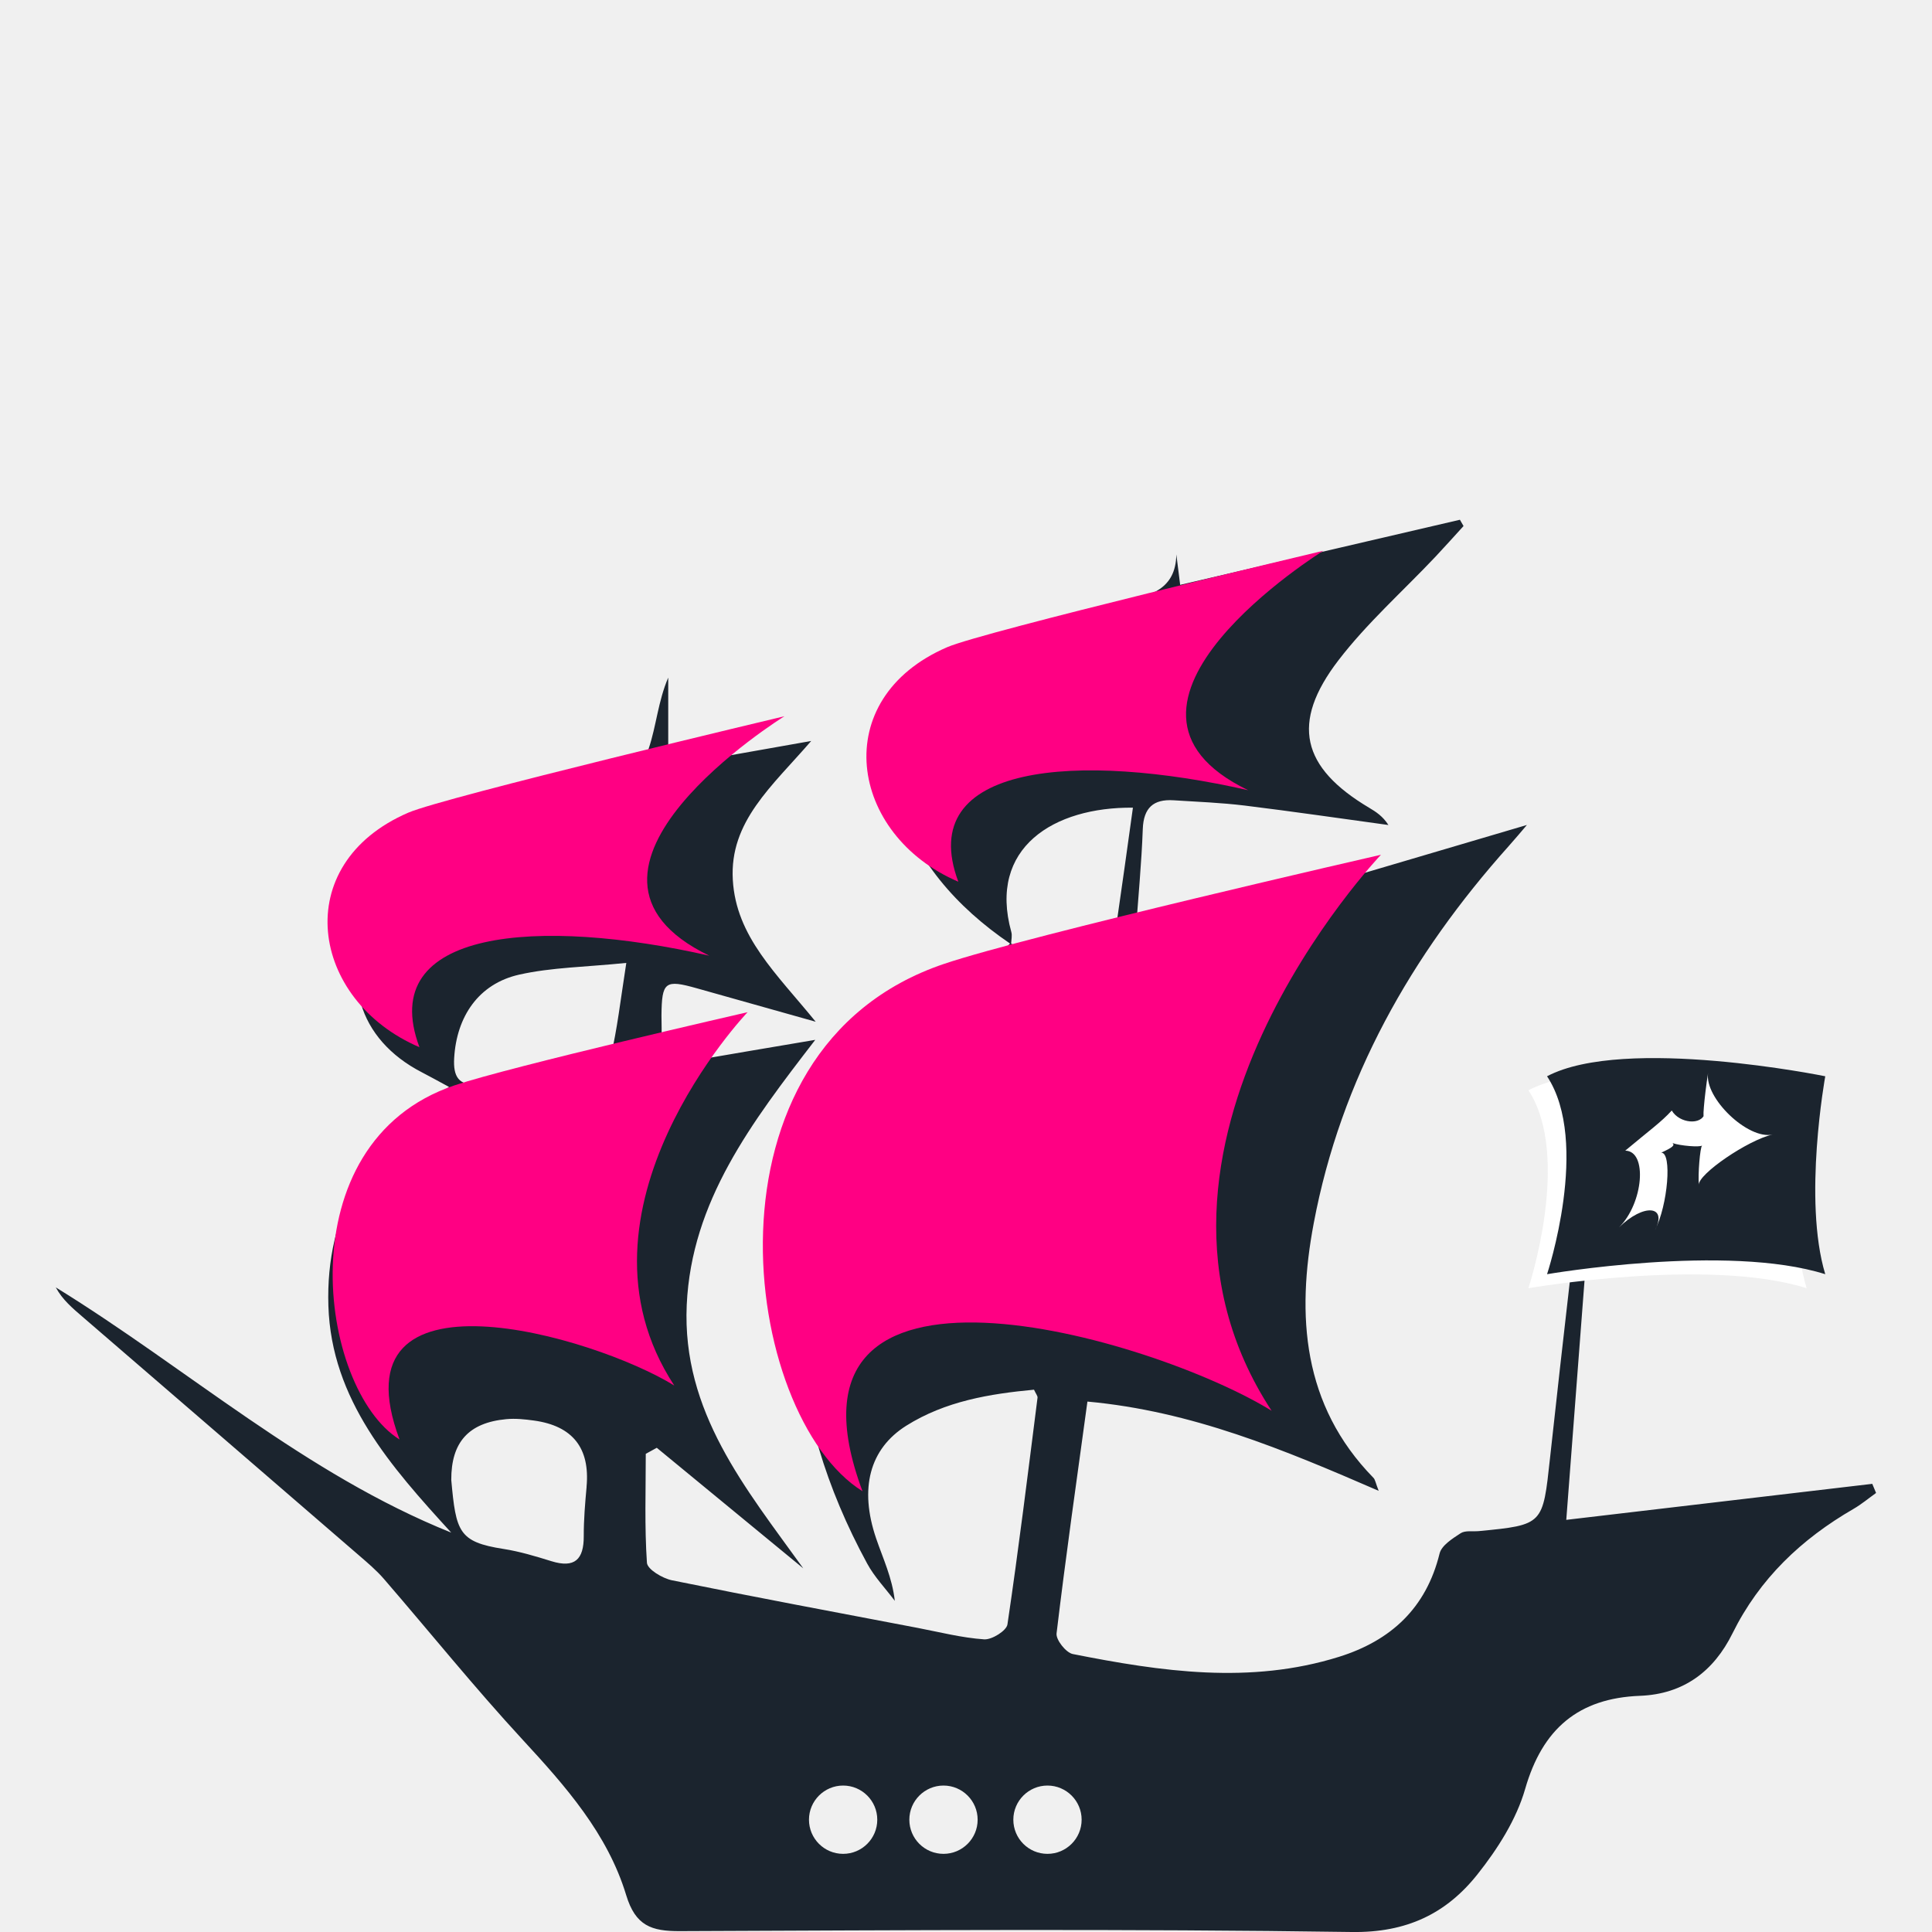
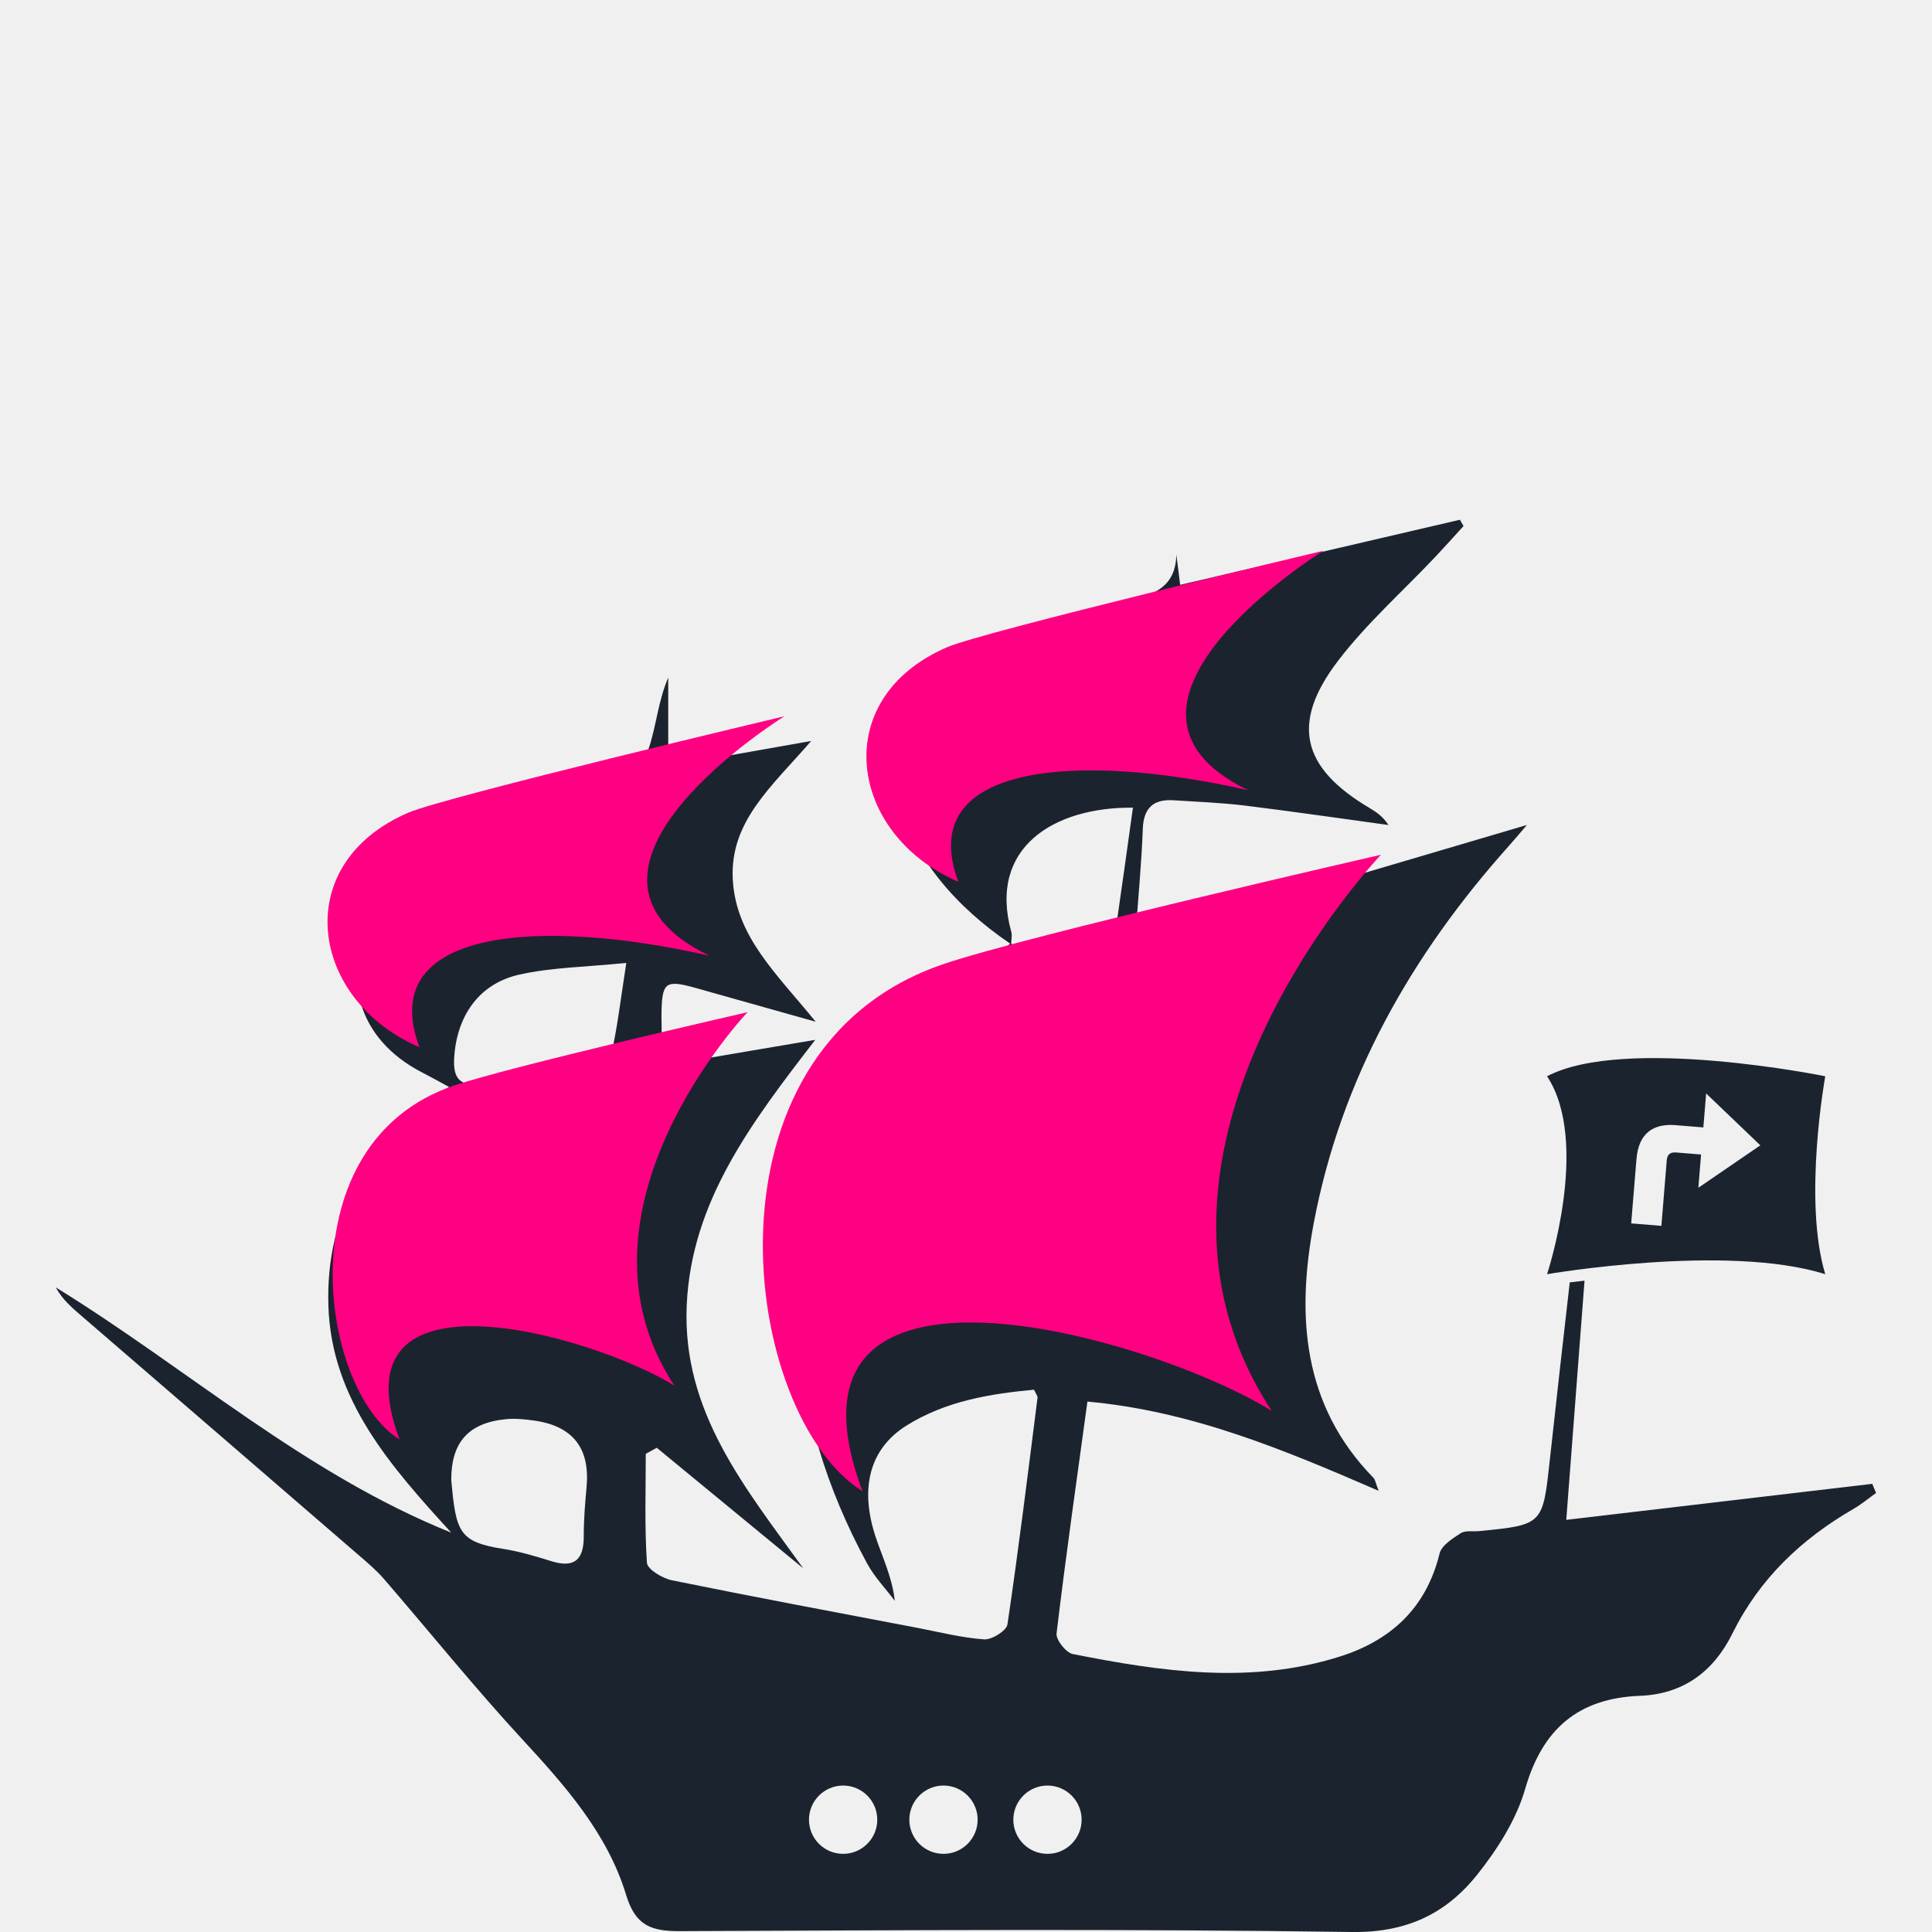
<svg xmlns="http://www.w3.org/2000/svg" id="Layer_1" viewBox="0 0 400 400">
  <defs>
-     <style>.cls-1{fill:#fff;}.cls-2{fill:#ff0083;}.cls-3{fill:#1b242e;}</style>
+     <style>.cls-1{fill:#ff0083;}.cls-2{fill:#1b242e;}</style>
  </defs>
-   <path class="cls-3" d="m387.67,307.21c-20.78,2.44-41.56,4.89-63.39,7.46,2.27-29.71,4.43-58.05,6.59-86.4-.53-.03-1.06-.06-1.58-.09-2.81,24.58-5.71,49.15-8.38,73.74-1.5,13.76-1.33,13.78-14.73,15.08-1.28.12-2.82-.18-3.77.44-1.69,1.1-3.95,2.52-4.36,4.2-2.78,11.31-10.09,18.03-20.83,21.39-18.4,5.75-36.8,3.05-55.11-.58-1.41-.28-3.52-2.95-3.36-4.27,1.89-15.84,4.15-31.64,6.39-48,21.62,1.98,40.59,9.93,60.3,18.48-.65-1.66-.72-2.33-1.09-2.7-14.73-15.07-15.95-33.65-12.36-52.68,5.63-29.9,20.18-55.54,40.37-78.1,1.35-1.51,2.65-3.07,3.77-4.38-26.62,7.86-53.21,15.71-81.11,23.94.65-9.17,1.33-16.12,1.58-23.09.16-4.4,2.2-6.23,6.39-5.96,4.9.31,9.82.5,14.69,1.09,9.94,1.22,19.86,2.67,29.78,4.03-1.18-1.84-2.58-2.73-4.01-3.58-13.99-8.33-16.29-17.54-6.36-30.5,5.93-7.74,13.37-14.33,20.1-21.46,1.97-2.09,3.88-4.24,5.82-6.36-.25-.43-.5-.87-.75-1.3-19.16,4.46-38.31,8.92-57.92,13.48-.32-2.56-.55-4.43-.79-6.3-.13,7.3-5.44,8.51-10.83,9.87-14.13,3.56-28.07,7.68-39.41,17.47-6.98,6.03-10.69,13.62-7.88,22.82,3.98,13.04,12.54,22.81,23.69,30.4-1.07,1.03-1.98,2.63-3.23,2.98-15.43,4.2-25.69,14.37-31.64,28.63-13.77,32.99-11.79,65.37,5.29,96.76,1.51,2.79,3.8,5.15,5.72,7.72-.54-4.81-2.46-8.79-3.87-12.94-3.51-10.31-1.37-18.53,6.24-23.32,8.1-5.09,17.27-6.6,26.45-7.46.41.89.77,1.3.73,1.65-1.99,15.66-3.91,31.33-6.23,46.95-.19,1.3-3.23,3.2-4.82,3.09-4.64-.32-9.22-1.5-13.81-2.38-16.94-3.23-33.9-6.4-50.8-9.84-1.98-.4-5.12-2.27-5.21-3.64-.51-7.49-.24-15.03-.24-22.55.76-.42,1.52-.84,2.28-1.25,10.11,8.32,20.22,16.64,30.33,24.96-11.95-16.61-25.13-32.4-24.13-54.53.98-21.48,13.41-37.77,26.61-54.89-10.05,1.71-18.43,3.1-26.79,4.56-3.63.63-5.25-.8-5.05-4.46.09-1.7,0-3.42,0-5.13.07-7.01.72-7.51,7.34-5.64,7.58,2.14,15.17,4.27,24.59,6.92-8.15-10.02-16.48-17.59-17.16-29.38-.7-12.08,8.09-19.33,16.23-28.75-10.84,1.92-19.73,3.49-29.6,5.24v-18.36c-2.11,4.9-2.46,9.99-4.04,14.68-.83,2.46-3.45,5.18-5.89,6.07-5.57,2.05-11.67,2.61-17.29,4.56-13.3,4.6-25.72,10.78-33.3,23.47-7.69,12.86-3.73,26.13,9.53,32.95,1.48.76,2.94,1.58,5.61,3.02-16.77,10.97-25.6,26.11-24.98,45.33.62,19.46,12.95,33.27,25.43,46.94-30.28-12.16-54.48-33.89-81.87-50.77,1.39,2.58,3.49,4.32,5.55,6.1,19.09,16.46,38.17,32.92,57.24,49.4,1.77,1.53,3.58,3.06,5.11,4.82,9.59,11.1,18.8,22.54,28.74,33.31,8.92,9.66,17.6,19.48,21.46,32.21,1.92,6.34,5.24,7.46,11.08,7.44,46.38-.19,92.77-.5,139.14.18,11.37.17,19.59-3.82,26.04-11.96,4.16-5.24,8.04-11.33,9.86-17.67,3.58-12.45,11.04-18.78,23.77-19.27,9.07-.35,15.29-5.12,19.15-12.92,5.61-11.34,14.27-19.54,25.06-25.78,1.64-.95,3.12-2.19,4.67-3.3-.26-.62-.52-1.25-.78-1.87Zm-266.22.6c-.31,3.4-.6,6.82-.59,10.23.02,4.83-1.87,6.69-6.72,5.18-3.25-1.01-6.56-2.01-9.91-2.53-9.27-1.45-9.83-3.54-10.8-14.28-.03-7.8,3.57-11.86,11.4-12.59,1.89-.18,3.84.03,5.73.29q11.99,1.66,10.88,13.71Zm4.97-88.94c-.34,1.45-2.86,3.15-4.56,3.38-7.6,1.01-15.27,1.55-22.91,2.23-4,.36-5.14-1.6-4.92-5.4.49-8.6,5.05-15.4,13.45-17.29,6.71-1.51,13.75-1.57,22.19-2.43-1.23,7.87-1.88,13.77-3.25,19.5Zm48.14,164.95c-3.91,0-7.07-3.17-7.07-7.07s3.17-7.07,7.07-7.07,7.07,3.17,7.07,7.07-3.17,7.07-7.07,7.07Zm20.78,0c-3.91,0-7.07-3.17-7.07-7.07s3.17-7.07,7.07-7.07,7.07,3.17,7.07,7.07-3.17,7.07-7.07,7.07Zm14-188.45c.04-.81.25-1.67.04-2.42-4.84-17.45,8.81-25.89,25.18-25.73-1.17,8.39-2.31,16.66-3.52,24.93-.08.57-.58,1.45-1,1.53-6.84,1.26-13.51,4.99-20.71,1.69Zm7.53,188.45c-3.91,0-7.07-3.17-7.07-7.07s3.17-7.07,7.07-7.07,7.07,3.17,7.07,7.07-3.17,7.07-7.07,7.07Z" />
+   <path class="cls-2" d="m387.67,307.21c-20.78,2.44-41.56,4.89-63.39,7.46,1.29-16.87,2.54-33.29,3.78-49.52-1.08.12-2.1.24-3.06.35-1.39,12.14-2.77,24.27-4.09,36.42-1.5,13.76-1.33,13.78-14.73,15.08-1.28.12-2.82-.18-3.77.44-1.69,1.1-3.95,2.52-4.36,4.2-2.78,11.31-10.09,18.03-20.83,21.39-18.4,5.75-36.8,3.05-55.11-.58-1.41-.28-3.52-2.95-3.36-4.27,1.89-15.84,4.15-31.64,6.39-48,21.62,1.98,40.59,9.93,60.3,18.48-.65-1.66-.72-2.33-1.09-2.7-14.73-15.07-15.95-33.65-12.36-52.68,5.63-29.9,20.18-55.54,40.37-78.1,1.35-1.51,2.65-3.07,3.77-4.38-26.62,7.86-53.21,15.71-81.11,23.94.65-9.17,1.33-16.12,1.58-23.09.16-4.4,2.2-6.23,6.39-5.96,4.9.31,9.82.5,14.69,1.09,9.94,1.22,19.86,2.67,29.78,4.03-1.18-1.84-2.58-2.73-4.01-3.58-13.99-8.33-16.29-17.54-6.36-30.5,5.93-7.74,13.37-14.33,20.1-21.46,1.97-2.09,3.88-4.24,5.82-6.36-.25-.43-.5-.87-.75-1.3-19.16,4.46-38.31,8.92-57.92,13.48-.32-2.56-.55-4.43-.79-6.3-.13,7.3-5.44,8.51-10.83,9.87-14.13,3.56-28.07,7.68-39.41,17.47-6.98,6.03-10.69,13.62-7.88,22.82,3.98,13.04,12.54,22.81,23.69,30.4-1.07,1.03-1.98,2.63-3.23,2.98-15.43,4.2-25.69,14.37-31.64,28.63-13.77,32.99-11.79,65.37,5.29,96.76,1.51,2.79,3.8,5.15,5.72,7.72-.54-4.81-2.46-8.79-3.87-12.94-3.51-10.31-1.37-18.53,6.24-23.32,8.1-5.09,17.27-6.6,26.45-7.46.41.89.77,1.3.73,1.65-1.99,15.66-3.91,31.33-6.23,46.95-.19,1.3-3.23,3.2-4.82,3.09-4.64-.32-9.22-1.5-13.81-2.38-16.94-3.23-33.9-6.4-50.8-9.84-1.98-.4-5.12-2.27-5.21-3.64-.51-7.49-.24-15.03-.24-22.55.76-.42,1.52-.84,2.28-1.25,10.11,8.32,20.22,16.64,30.33,24.96-11.95-16.61-25.13-32.4-24.13-54.53.98-21.48,13.41-37.77,26.61-54.89-10.05,1.71-18.43,3.1-26.79,4.56-3.63.63-5.25-.8-5.05-4.46.09-1.7,0-3.42,0-5.13.07-7.01.72-7.51,7.34-5.64,7.58,2.14,15.17,4.27,24.59,6.92-8.15-10.02-16.48-17.59-17.16-29.38-.7-12.08,8.09-19.33,16.23-28.75-10.84,1.92-19.73,3.49-29.6,5.24v-18.36c-2.11,4.9-2.46,9.99-4.04,14.68-.83,2.46-3.45,5.18-5.89,6.07-5.57,2.05-11.67,2.61-17.29,4.56-13.3,4.6-25.72,10.78-33.3,23.47-7.69,12.86-3.73,26.13,9.53,32.95,1.48.76,2.94,1.58,5.61,3.02-16.77,10.97-25.6,26.11-24.98,45.33.62,19.46,12.95,33.27,25.43,46.94-30.28-12.16-54.48-33.89-81.87-50.77,1.39,2.58,3.49,4.32,5.55,6.1,19.09,16.46,38.17,32.92,57.24,49.4,1.77,1.53,3.58,3.06,5.11,4.82,9.59,11.1,18.8,22.54,28.74,33.31,8.92,9.66,17.6,19.48,21.46,32.21,1.92,6.34,5.24,7.46,11.08,7.44,46.38-.19,92.77-.5,139.14.18,11.37.17,19.59-3.82,26.04-11.96,4.16-5.24,8.04-11.33,9.86-17.67,3.58-12.45,11.04-18.78,23.77-19.27,9.07-.35,15.29-5.12,19.15-12.92,5.61-11.34,14.27-19.54,25.06-25.78,1.64-.95,3.12-2.19,4.67-3.3-.26-.62-.52-1.25-.78-1.87Zm-266.22.6c-.31,3.4-.6,6.82-.59,10.23.02,4.83-1.87,6.69-6.72,5.18-3.25-1.01-6.56-2.01-9.91-2.53-9.27-1.45-9.83-3.54-10.8-14.28-.03-7.8,3.57-11.86,11.4-12.59,1.89-.18,3.84.03,5.73.29q11.99,1.66,10.88,13.71Zm4.97-88.94c-.34,1.45-2.86,3.15-4.56,3.38-7.6,1.01-15.27,1.55-22.91,2.23-4,.36-5.14-1.6-4.92-5.4.49-8.6,5.05-15.4,13.45-17.29,6.71-1.51,13.75-1.57,22.19-2.43-1.23,7.87-1.88,13.77-3.25,19.5Zm48.14,164.95c-3.91,0-7.07-3.17-7.07-7.07s3.17-7.07,7.07-7.07,7.07,3.17,7.07,7.07-3.17,7.07-7.07,7.07Zm20.78,0c-3.91,0-7.07-3.17-7.07-7.07s3.17-7.07,7.07-7.07,7.07,3.17,7.07,7.07-3.17,7.07-7.07,7.07Zm14-188.45c.04-.81.25-1.67.04-2.42-4.84-17.45,8.81-25.89,25.18-25.73-1.17,8.39-2.31,16.66-3.52,24.93-.08.57-.58,1.45-1,1.53-6.84,1.26-13.51,4.99-20.71,1.69Zm7.53,188.45c-3.91,0-7.07-3.17-7.07-7.07s3.17-7.07,7.07-7.07,7.07,3.17,7.07,7.07-3.17,7.07-7.07,7.07Z" />
  <g>
-     <path class="cls-1" d="m374.04,266.71c-20.37-6.43-57.6,0-57.6,0,0,0,9.04-27.28,0-40.98,16.09-8.47,57.6,0,57.6,0,0,0-4.66,25.59,0,40.98Z" />
-     <path class="cls-3" d="m377.9,263.81c-20.37-6.43-57.6,0-57.6,0,0,0,9.04-27.28,0-40.98,16.09-8.47,57.6,0,57.6,0,0,0-4.66,25.59,0,40.98Z" />
+     <path class="cls-1" d="m263.3,292.1c-24.73-15.29-105.47-38.88-84.73,16.64-25.03-15.58-35.49-91.53,16.92-109.19,17.5-5.9,90.42-22.58,90.42-22.58,0,0-58.14,60.94-22.62,115.14Z" />
+     <path class="cls-1" d="m258.4,163.6c-35.04-7.96-69.19-5.68-59.99,18.95-22.65-9.7-27.09-37.87-2.3-48.56,7.52-3.25,77.87-19.96,77.87-19.96,0,0-51.78,32.09-15.57,49.57Z" />
+     <path class="cls-1" d="m146.83,197.86c-35.04-7.96-69.19-5.68-59.99,18.95-22.65-9.7-27.09-37.87-2.3-48.56,7.52-3.25,77.87-19.96,77.87-19.96,0,0-51.78,32.09-15.57,49.57Z" />
+     <path class="cls-1" d="m139.6,286.86c-16.61-10.27-70.81-26.1-56.88,11.17-16.8-10.46-23.82-61.45,11.36-73.31,11.75-3.96,60.7-15.16,60.7-15.16,0,0-39.03,40.91-15.18,77.3Z" />
  </g>
-   <g>
-     <path class="cls-2" d="m263.3,292.1c-24.73-15.29-105.47-38.88-84.73,16.64-25.03-15.58-35.49-91.53,16.92-109.19,17.5-5.9,90.42-22.58,90.42-22.58,0,0-58.14,60.94-22.62,115.14Z" />
-     <path class="cls-2" d="m258.4,163.6c-35.04-7.96-69.19-5.68-59.99,18.95-22.65-9.7-27.09-37.87-2.3-48.56,7.52-3.25,77.87-19.96,77.87-19.96,0,0-51.78,32.09-15.57,49.57Z" />
-     <path class="cls-2" d="m146.83,197.86c-35.04-7.96-69.19-5.68-59.99,18.95-22.65-9.7-27.09-37.87-2.3-48.56,7.52-3.25,77.87-19.96,77.87-19.96,0,0-51.78,32.09-15.57,49.57Z" />
-     <path class="cls-2" d="m139.6,286.86c-16.61-10.27-70.81-26.1-56.88,11.17-16.8-10.46-23.82-61.45,11.36-73.31,11.75-3.96,60.7-15.16,60.7-15.16,0,0-39.03,40.91-15.18,77.3Z" />
-   </g>
-   <path class="cls-1" d="m366.99,234.89c-5.08,1.13-14.17-7.57-13.35-12.78-.81,5.21-1.28,10.9-.69,8.37-.59,2.54-5.24,2.16-6.83-.56-2.19,2.41-4.62,4.11-9.63,8.31,4.66.06,3.77,10.89-1.3,15.9,5.08-5.01,10.14-4.6,7.43.61,2.7-5.21,3.6-16.16,1.32-16.09,2.37-1.1,2.85-1.51,2.34-1.99,1.53.56,5.7.91,6.12.5-.42.4-.88,5.96-.67,8.16-.21-2.2,10.18-9.3,15.26-10.43Z" />
+   <path class="cls-2" d="m377.9,222.83s-41.51-8.47-57.6,0c9.04,13.7,0,40.98,0,40.98,0,0,37.23-6.43,57.6,0-4.66-15.39,0-40.98,0-40.98Zm-26.27,23.06l.56-6.86-5.14-.42c-1.27-.1-1.86.4-1.97,1.67l-1.11,13.52-6.25-.51,1.1-13.36c.43-5.26,3.43-7.36,8.1-6.98l5.74.47.58-7.03,11.22,10.74-12.82,8.77Z" />
</svg>
